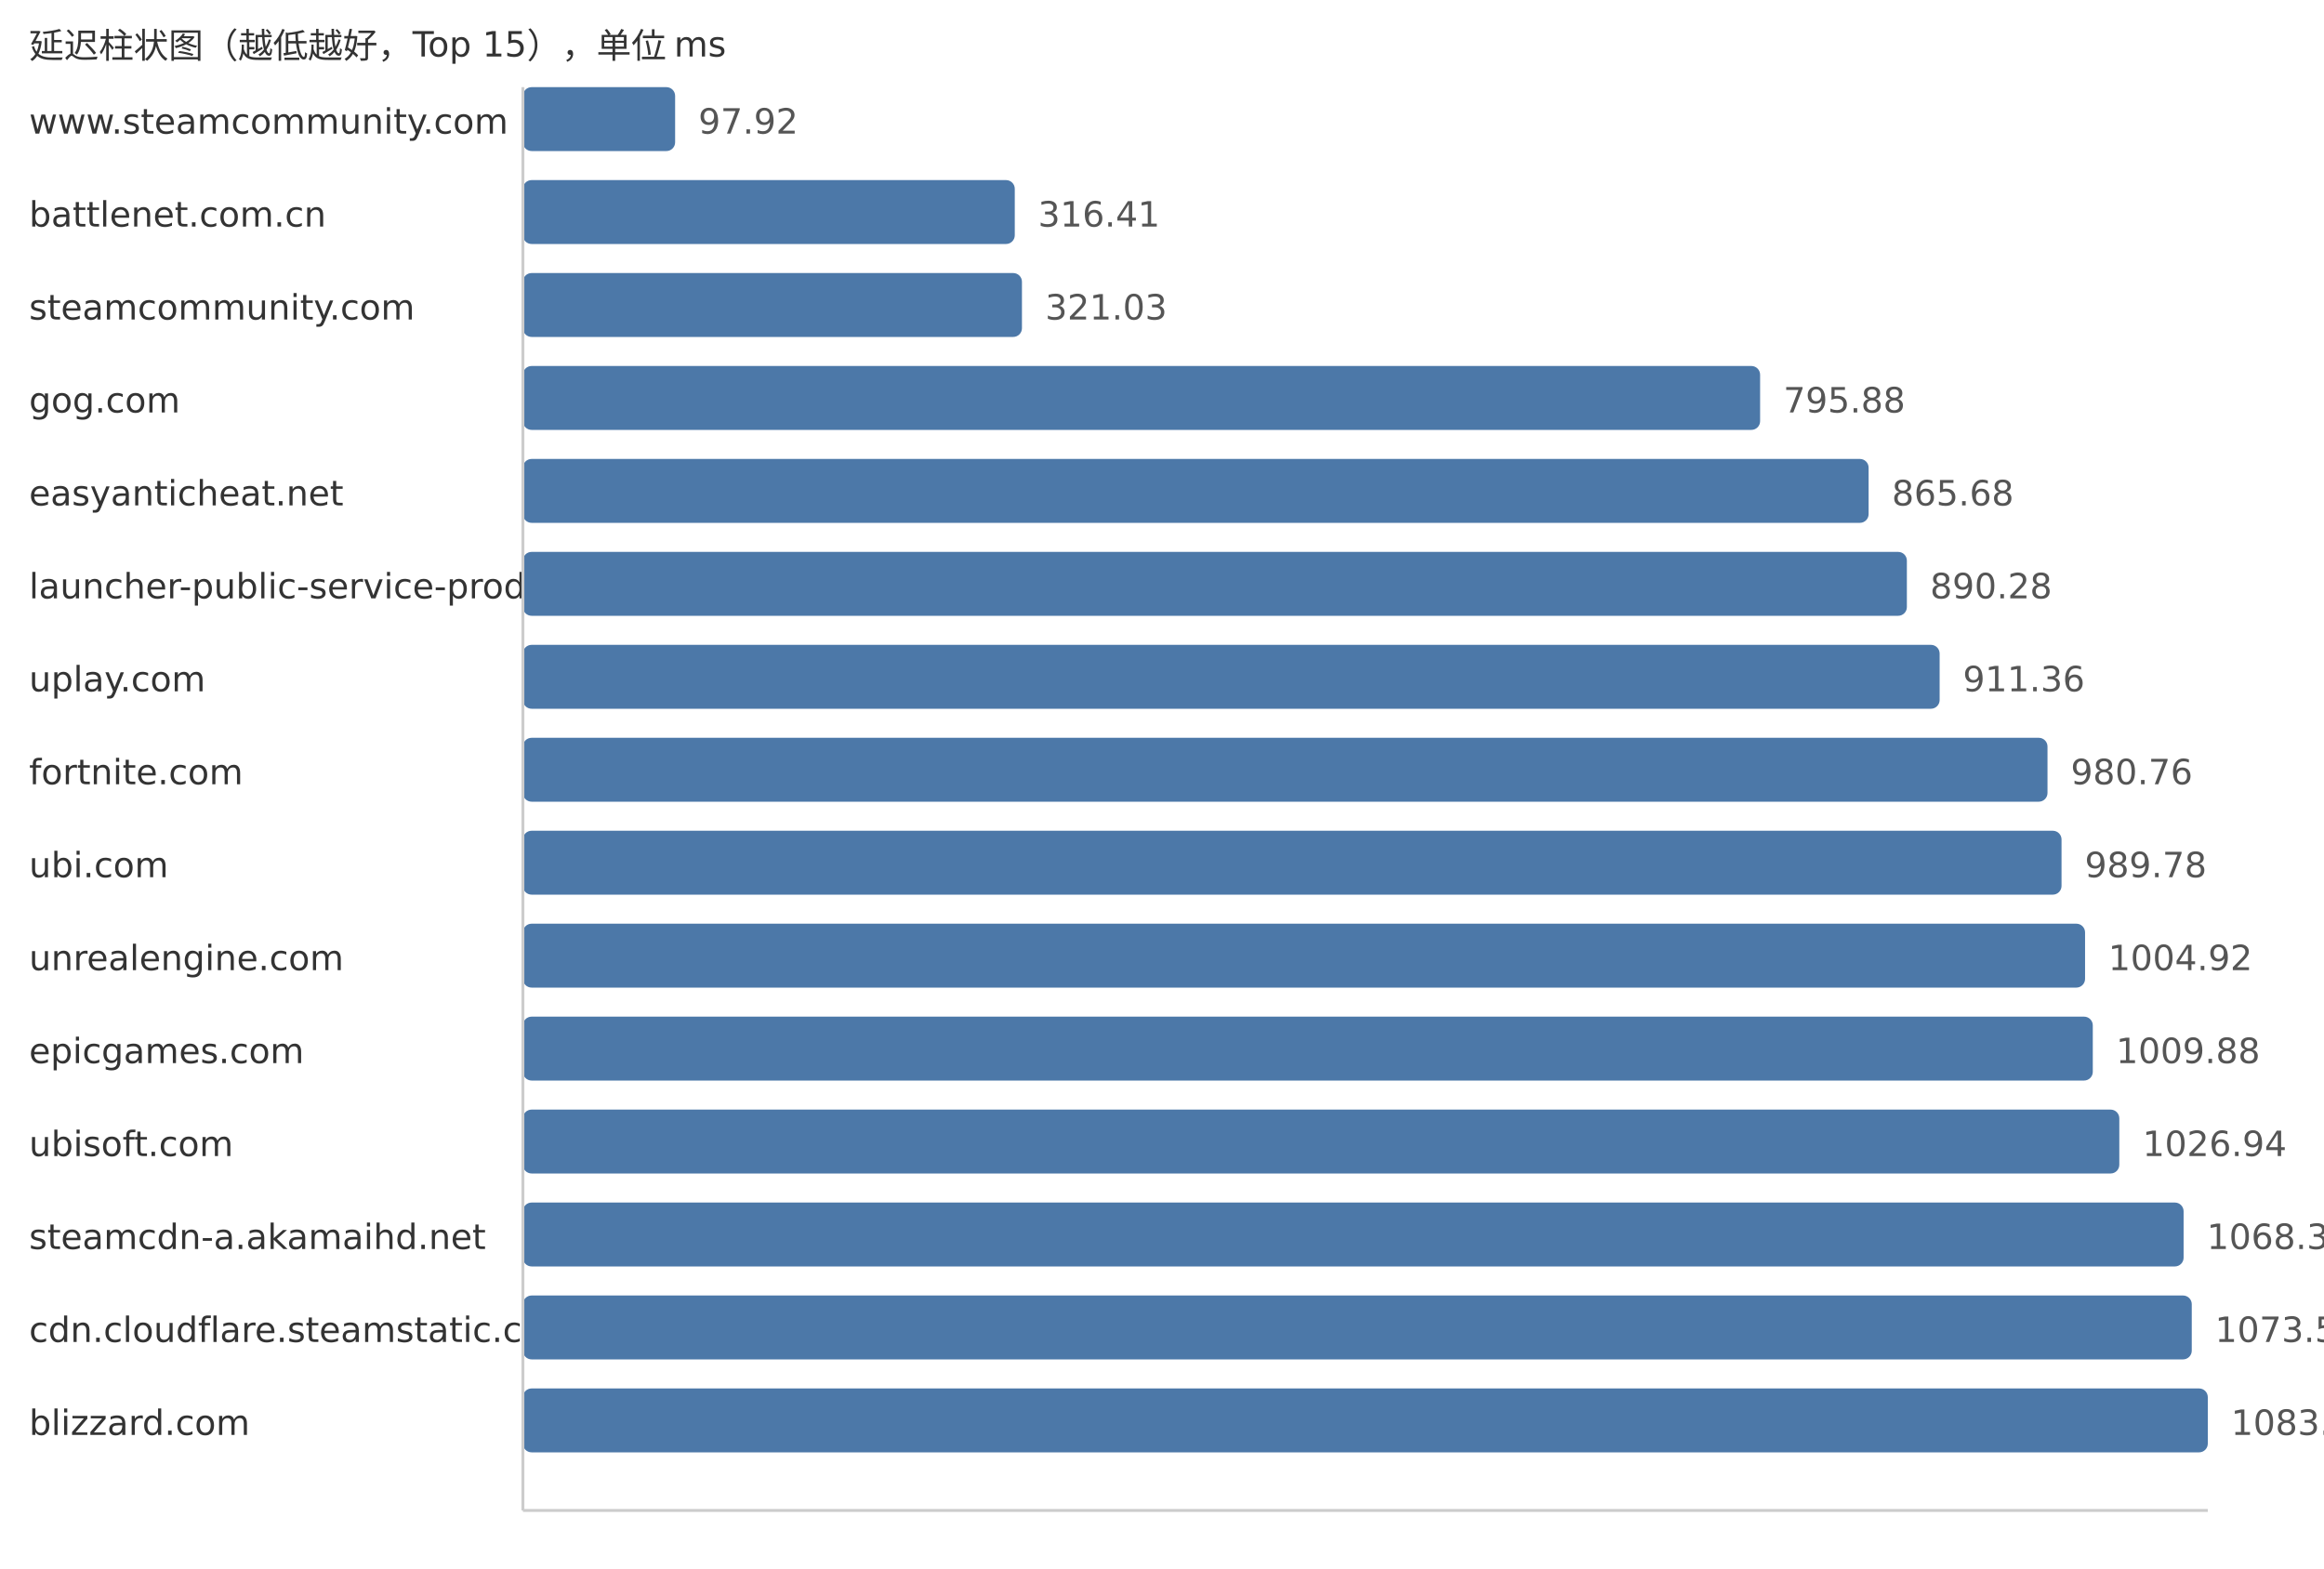
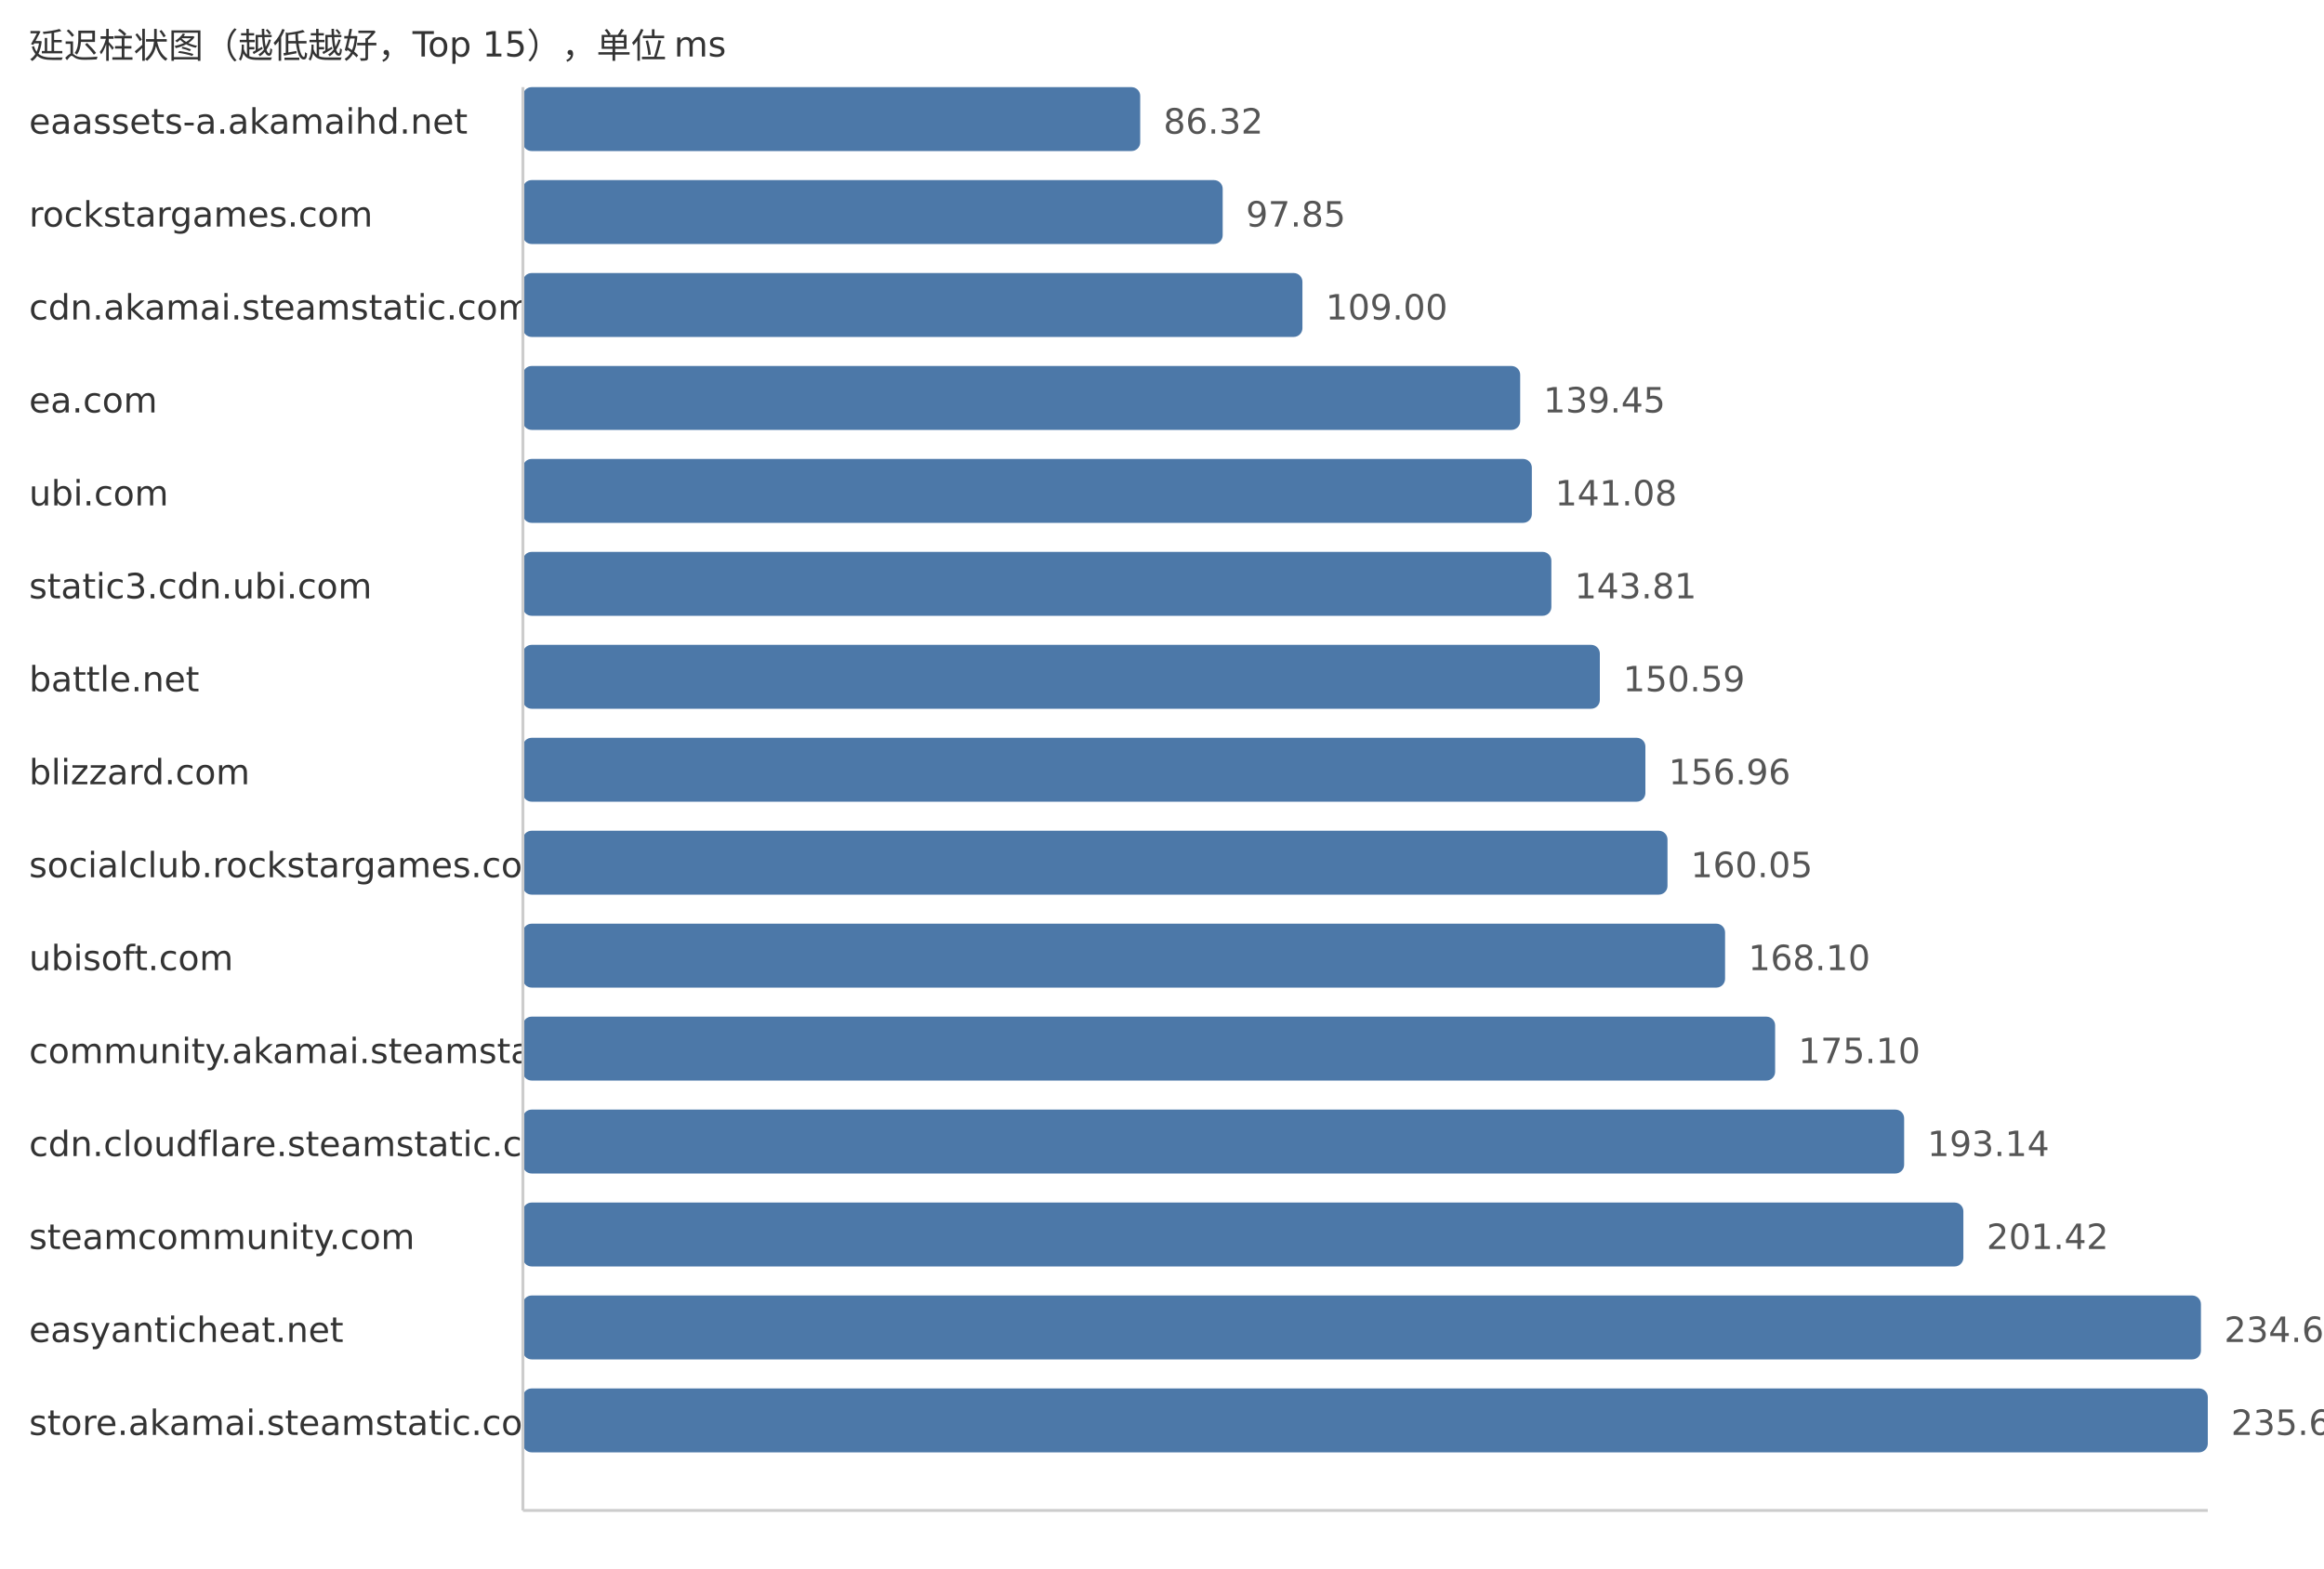
<svg xmlns="http://www.w3.org/2000/svg" width="800" height="540">
  <style> .label{font-family:DejaVu Sans,Verdana,Geneva,sans-serif;font-size:12px;fill:#333} .value{font-family:DejaVu Sans,Verdana,Geneva,sans-serif;font-size:12px;fill:#555} </style>
  <text x="10" y="20" class="label">延迟柱状图（越低越好，Top 15），单位 ms</text>
-   <text x="10" y="46" class="label">www.steamcommunity.com</text>
-   <rect x="180" y="30" width="52.4" height="22" fill="#4c78a8" rx="3" />
-   <text x="240.4" y="46" class="value">97.92</text>
-   <text x="10" y="78" class="label">battlenet.com.cn</text>
-   <rect x="180" y="62" width="169.32" height="22" fill="#4c78a8" rx="3" />
-   <text x="357.32" y="78" class="value">316.41</text>
-   <text x="10" y="110" class="label">steamcommunity.com</text>
-   <rect x="180" y="94" width="171.79" height="22" fill="#4c78a8" rx="3" />
-   <text x="359.79" y="110" class="value">321.03</text>
-   <text x="10" y="142" class="label">gog.com</text>
-   <rect x="180" y="126" width="425.89" height="22" fill="#4c78a8" rx="3" />
-   <text x="613.89" y="142" class="value">795.88</text>
-   <text x="10" y="174" class="label">easyanticheat.net</text>
-   <rect x="180" y="158" width="463.24" height="22" fill="#4c78a8" rx="3" />
-   <text x="651.24" y="174" class="value">865.68</text>
-   <text x="10" y="206" class="label">launcher-public-service-prod06.ol.epicgames.com</text>
-   <rect x="180" y="190" width="476.41" height="22" fill="#4c78a8" rx="3" />
-   <text x="664.41" y="206" class="value">890.28</text>
-   <text x="10" y="238" class="label">uplay.com</text>
-   <rect x="180" y="222" width="487.69" height="22" fill="#4c78a8" rx="3" />
-   <text x="675.69" y="238" class="value">911.36</text>
-   <text x="10" y="270" class="label">fortnite.com</text>
-   <rect x="180" y="254" width="524.82" height="22" fill="#4c78a8" rx="3" />
-   <text x="712.82" y="270" class="value">980.76</text>
-   <text x="10" y="302" class="label">ubi.com</text>
-   <rect x="180" y="286" width="529.65" height="22" fill="#4c78a8" rx="3" />
-   <text x="717.65" y="302" class="value">989.78</text>
-   <text x="10" y="334" class="label">unrealengine.com</text>
-   <rect x="180" y="318" width="537.75" height="22" fill="#4c78a8" rx="3" />
-   <text x="725.75" y="334" class="value">1004.92</text>
-   <text x="10" y="366" class="label">epicgames.com</text>
-   <rect x="180" y="350" width="540.41" height="22" fill="#4c78a8" rx="3" />
-   <text x="728.41" y="366" class="value">1009.88</text>
-   <text x="10" y="398" class="label">ubisoft.com</text>
-   <rect x="180" y="382" width="549.54" height="22" fill="#4c78a8" rx="3" />
-   <text x="737.54" y="398" class="value">1026.94</text>
-   <text x="10" y="430" class="label">steamcdn-a.akamaihd.net</text>
-   <rect x="180" y="414" width="571.67" height="22" fill="#4c78a8" rx="3" />
-   <text x="759.67" y="430" class="value">1068.30</text>
-   <text x="10" y="462" class="label">cdn.cloudflare.steamstatic.com</text>
-   <rect x="180" y="446" width="574.48" height="22" fill="#4c78a8" rx="3" />
-   <text x="762.48" y="462" class="value">1073.56</text>
-   <text x="10" y="494" class="label">blizzard.com</text>
+   <text x="10" y="46" class="label">eaassets-a.akamaihd.net</text>
+   <rect x="180" y="30" width="212.5" height="22" fill="#4c78a8" rx="3" />
+   <text x="400.5" y="46" class="value">86.32</text>
+   <text x="10" y="78" class="label">rockstargames.com</text>
+   <rect x="180" y="62" width="240.89" height="22" fill="#4c78a8" rx="3" />
+   <text x="428.89" y="78" class="value">97.85</text>
+   <text x="10" y="110" class="label">cdn.akamai.steamstatic.com</text>
+   <rect x="180" y="94" width="268.34" height="22" fill="#4c78a8" rx="3" />
+   <text x="456.34" y="110" class="value">109.00</text>
+   <text x="10" y="142" class="label">ea.com</text>
+   <rect x="180" y="126" width="343.3" height="22" fill="#4c78a8" rx="3" />
+   <text x="531.3" y="142" class="value">139.45</text>
+   <text x="10" y="174" class="label">ubi.com</text>
+   <rect x="180" y="158" width="347.31" height="22" fill="#4c78a8" rx="3" />
+   <text x="535.31" y="174" class="value">141.08</text>
+   <text x="10" y="206" class="label">static3.cdn.ubi.com</text>
+   <rect x="180" y="190" width="354.03" height="22" fill="#4c78a8" rx="3" />
+   <text x="542.03" y="206" class="value">143.81</text>
+   <text x="10" y="238" class="label">battle.net</text>
+   <rect x="180" y="222" width="370.72" height="22" fill="#4c78a8" rx="3" />
+   <text x="558.72" y="238" class="value">150.59</text>
+   <text x="10" y="270" class="label">blizzard.com</text>
+   <rect x="180" y="254" width="386.4" height="22" fill="#4c78a8" rx="3" />
+   <text x="574.4" y="270" class="value">156.96</text>
+   <text x="10" y="302" class="label">socialclub.rockstargames.com</text>
+   <rect x="180" y="286" width="394.01" height="22" fill="#4c78a8" rx="3" />
+   <text x="582.01" y="302" class="value">160.05</text>
+   <text x="10" y="334" class="label">ubisoft.com</text>
+   <rect x="180" y="318" width="413.83" height="22" fill="#4c78a8" rx="3" />
+   <text x="601.83" y="334" class="value">168.10</text>
+   <text x="10" y="366" class="label">community.akamai.steamstatic.com</text>
+   <rect x="180" y="350" width="431.06" height="22" fill="#4c78a8" rx="3" />
+   <text x="619.06" y="366" class="value">175.10</text>
+   <text x="10" y="398" class="label">cdn.cloudflare.steamstatic.com</text>
+   <rect x="180" y="382" width="475.47" height="22" fill="#4c78a8" rx="3" />
+   <text x="663.47" y="398" class="value">193.14</text>
+   <text x="10" y="430" class="label">steamcommunity.com</text>
+   <rect x="180" y="414" width="495.86" height="22" fill="#4c78a8" rx="3" />
+   <text x="683.86" y="430" class="value">201.42</text>
+   <text x="10" y="462" class="label">easyanticheat.net</text>
+   <rect x="180" y="446" width="577.64" height="22" fill="#4c78a8" rx="3" />
+   <text x="765.64" y="462" class="value">234.64</text>
+   <text x="10" y="494" class="label">store.akamai.steamstatic.com</text>
  <rect x="180" y="478" width="580.0" height="22" fill="#4c78a8" rx="3" />
-   <text x="768.0" y="494" class="value">1083.87</text>
+   <text x="768.0" y="494" class="value">235.60</text>
  <line x1="180" y1="30" x2="180" y2="520" stroke="#ccc" />
  <line x1="180" y1="520" x2="760" y2="520" stroke="#ccc" />
</svg>
